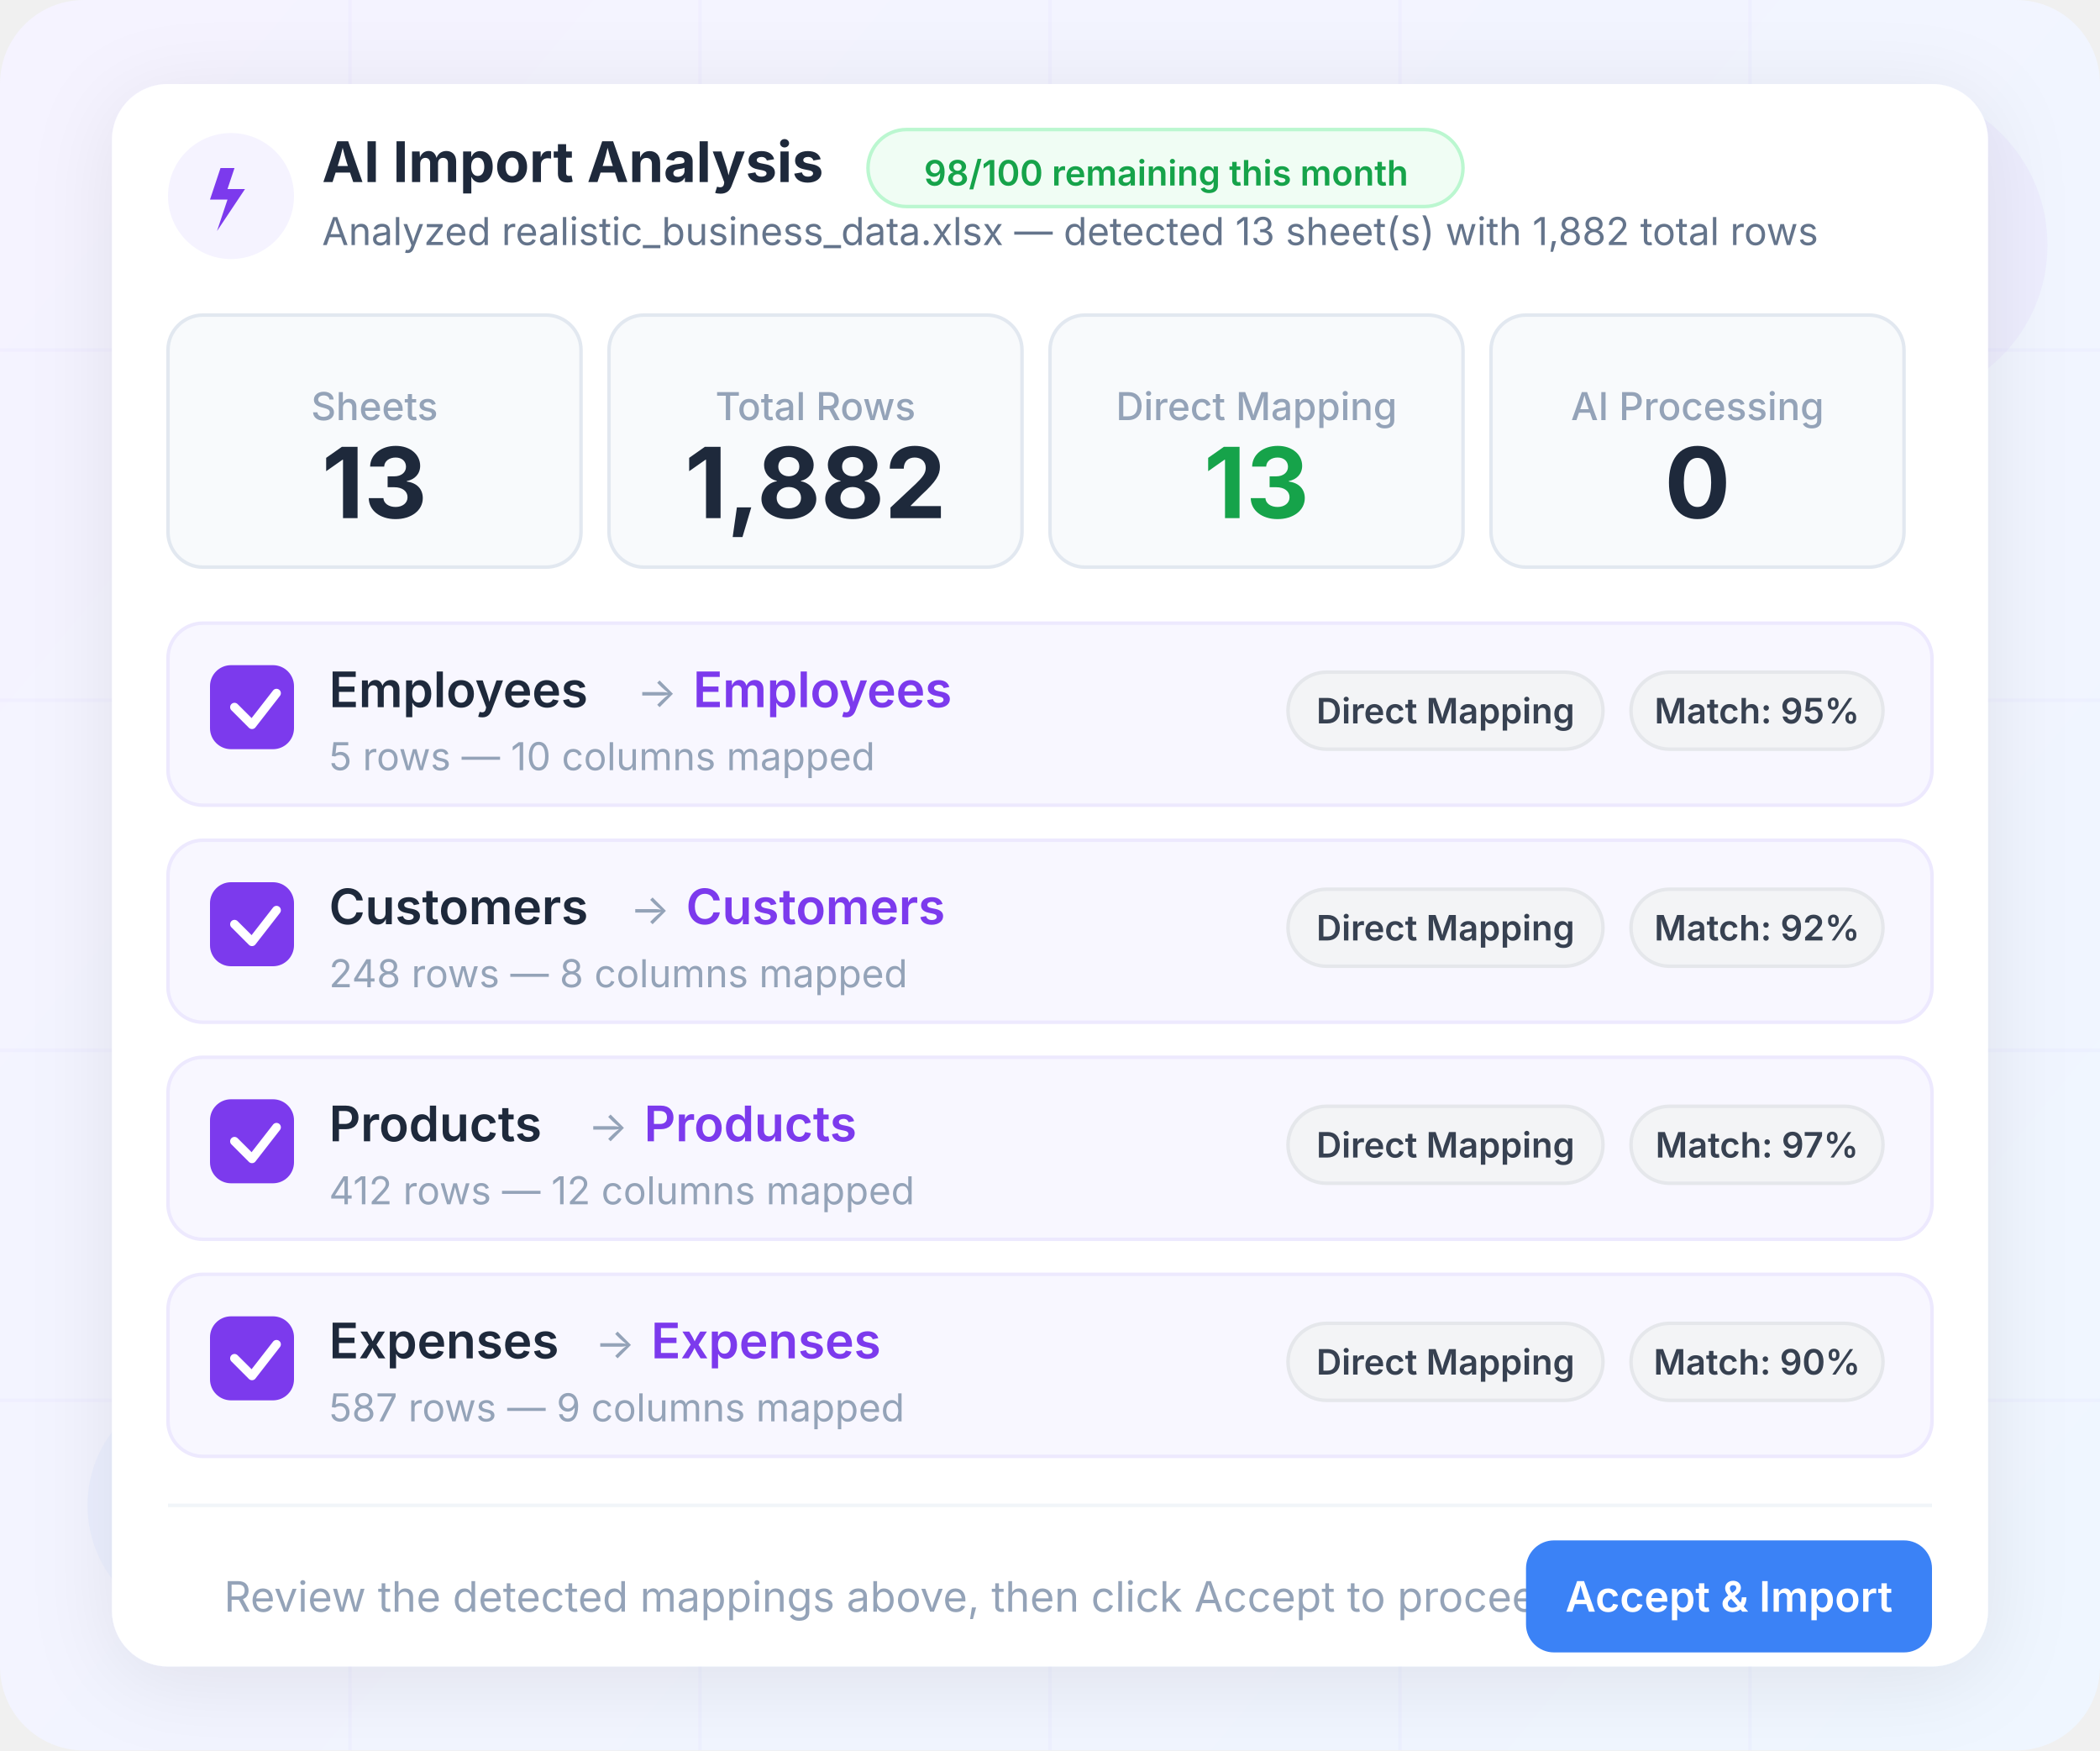
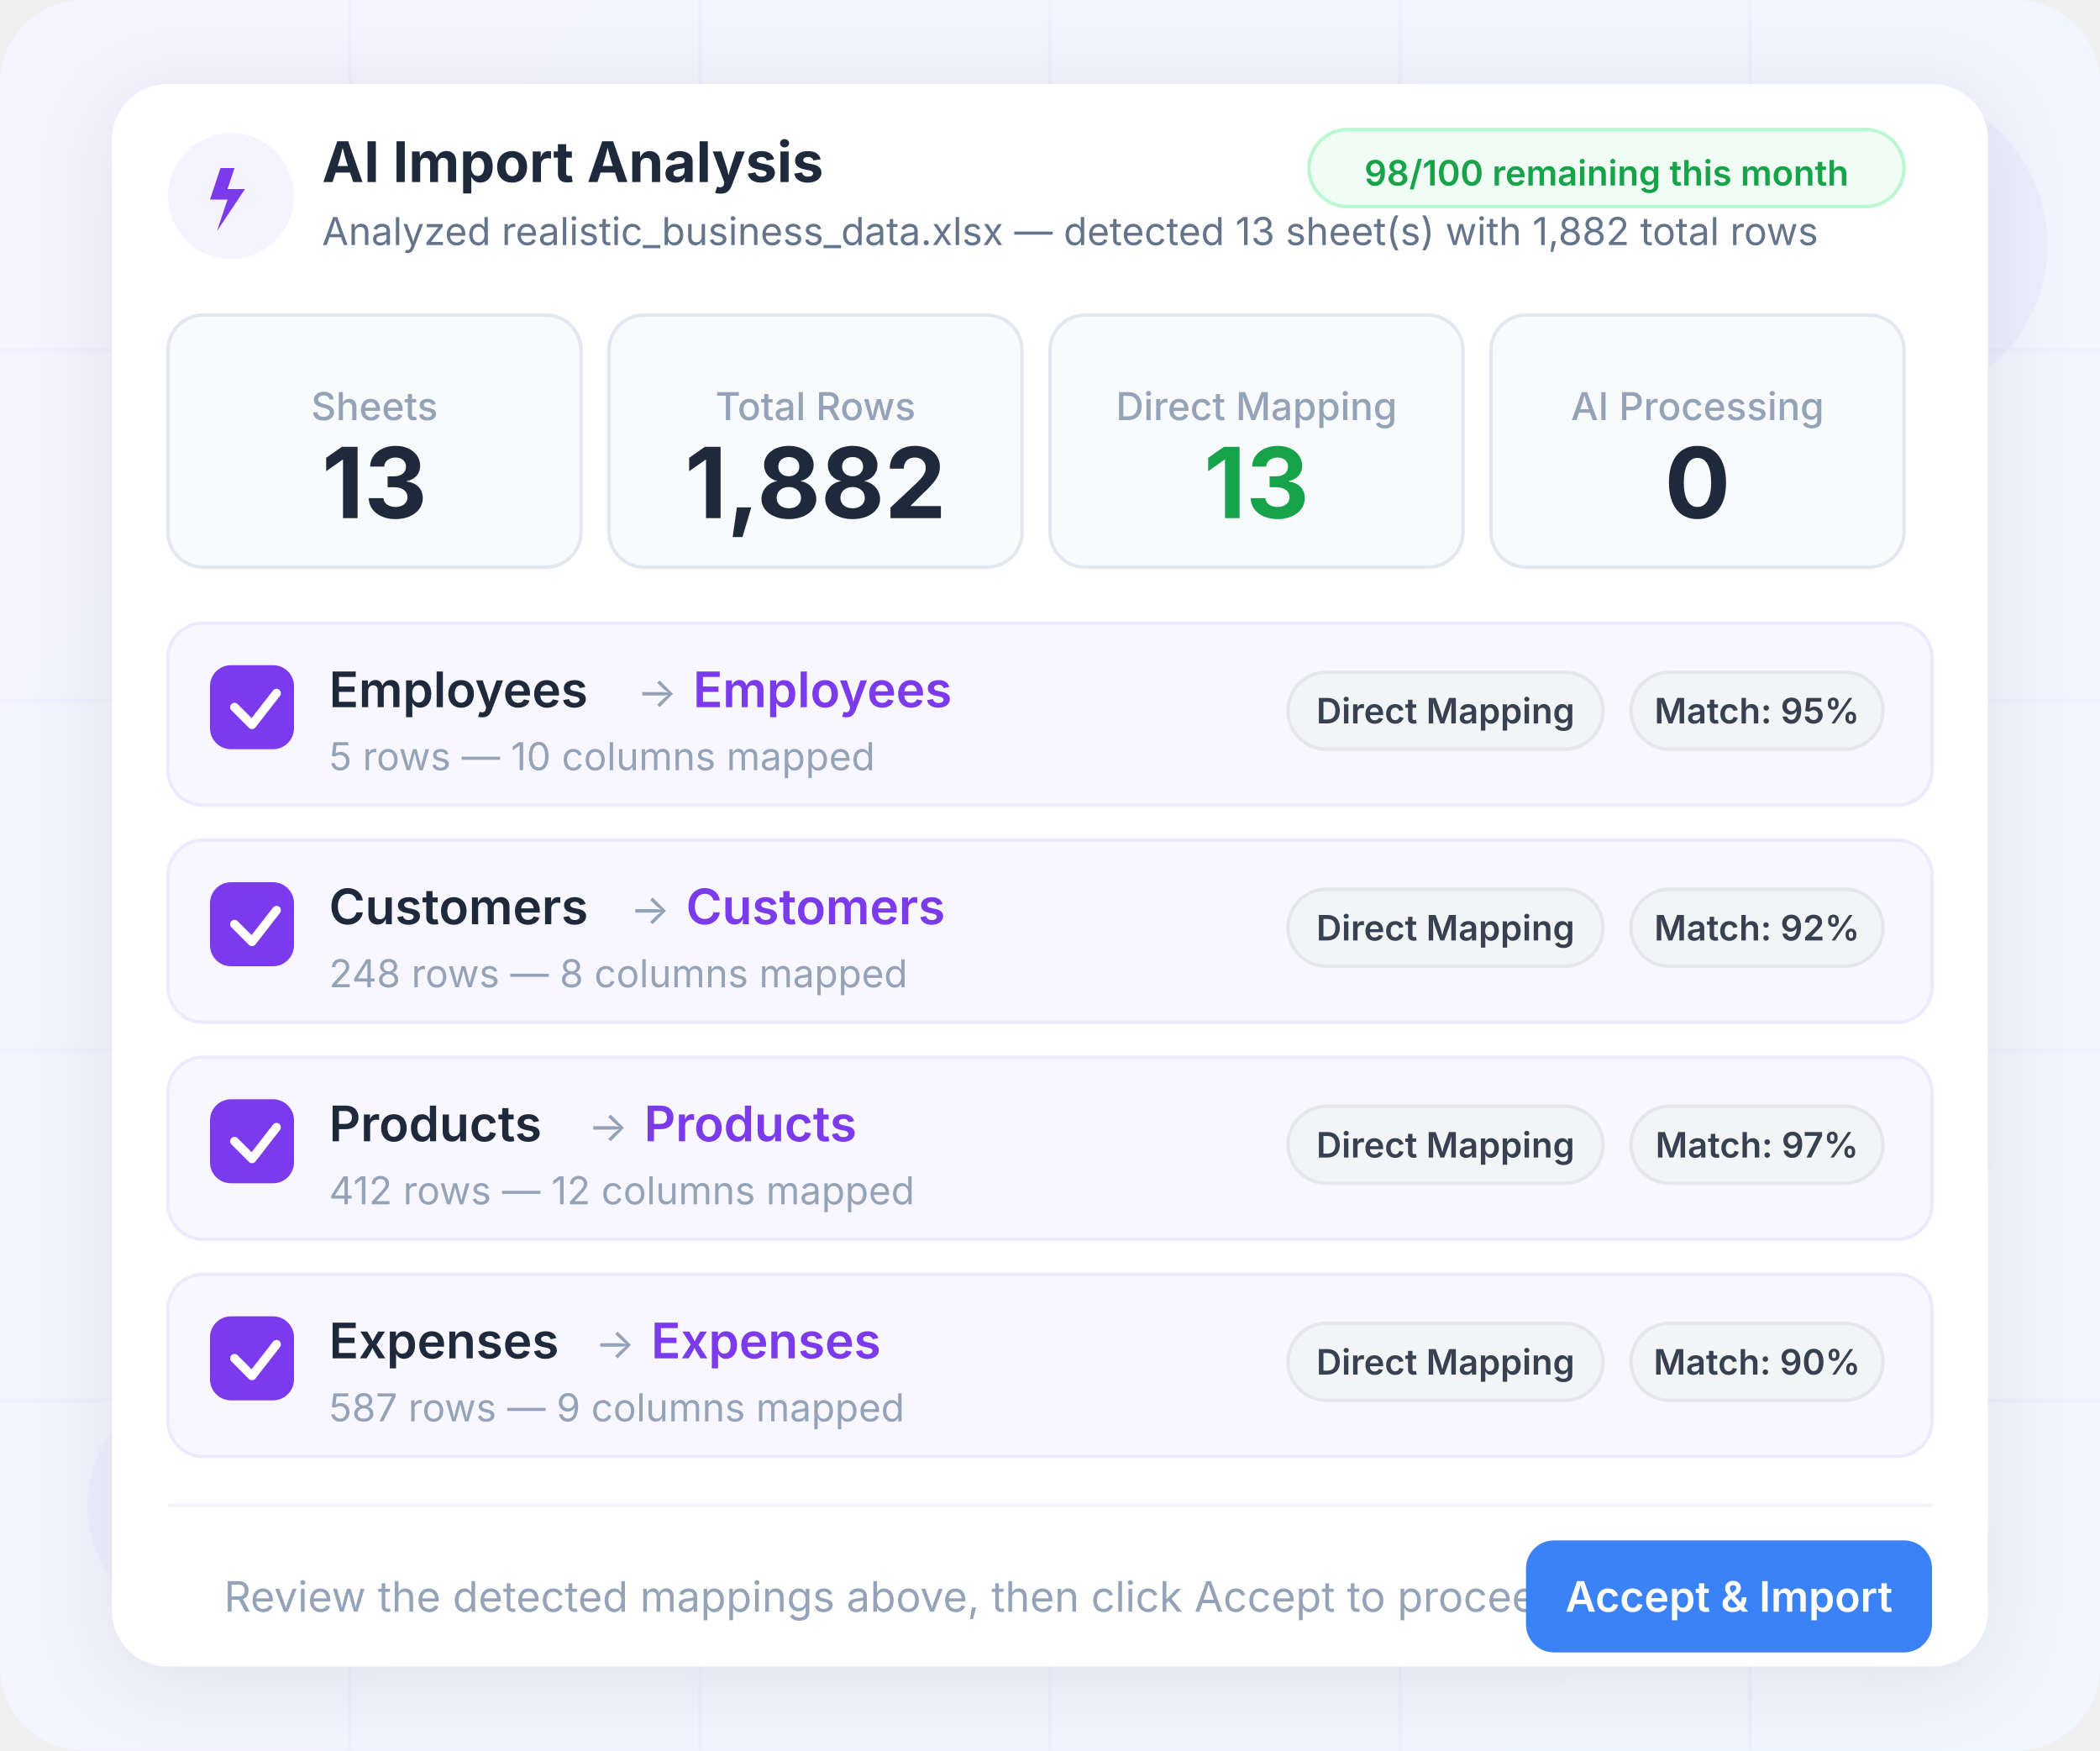
<svg xmlns="http://www.w3.org/2000/svg" viewBox="0 0 600 500" fill="none">
  <defs>
    <linearGradient id="bgGrad" x1="0" y1="0" x2="600" y2="500" gradientUnits="userSpaceOnUse">
      <stop offset="0%" stop-color="#f5f3ff" />
      <stop offset="100%" stop-color="#eff6ff" />
    </linearGradient>
    <filter id="cardShadow" x="-10%" y="-5%" width="120%" height="115%">
      <feDropShadow dx="0" dy="4" stdDeviation="12" flood-color="#000" flood-opacity="0.08" />
    </filter>
  </defs>
  <rect width="600" height="500" rx="24" fill="url(#bgGrad)" />
  <g opacity="0.03" stroke="#7c3aed" stroke-width="1">
    <line x1="0" y1="100" x2="600" y2="100" />
    <line x1="0" y1="200" x2="600" y2="200" />
    <line x1="0" y1="300" x2="600" y2="300" />
    <line x1="0" y1="400" x2="600" y2="400" />
    <line x1="100" y1="0" x2="100" y2="500" />
    <line x1="200" y1="0" x2="200" y2="500" />
    <line x1="300" y1="0" x2="300" y2="500" />
    <line x1="400" y1="0" x2="400" y2="500" />
    <line x1="500" y1="0" x2="500" y2="500" />
  </g>
  <circle cx="540" cy="70" r="45" fill="#7c3aed" opacity="0.04" />
  <circle cx="60" cy="430" r="35" fill="#3b82f6" opacity="0.04" />
  <g filter="url(#cardShadow)">
    <rect x="32" y="24" width="536" height="452" rx="16" fill="white" />
  </g>
  <g>
    <circle cx="66" cy="56" r="18" fill="#f5f3ff" />
    <path d="M63 48 L60 57 L65 57 L62 66 L70 54 L65 54 L67 48 Z" fill="#7c3aed" />
    <text x="92" y="52" font-family="system-ui, -apple-system, sans-serif" font-size="16" font-weight="700" fill="#1e293b">AI Import Analysis</text>
-     <rect x="248" y="37" width="170" height="22" rx="11" fill="#f0fdf4" stroke="#bbf7d0" stroke-width="1" />
-     <text x="264" y="53" font-family="system-ui, -apple-system, sans-serif" font-size="10" font-weight="600" fill="#16a34a">98/100 remaining this month</text>
+     <rect x="374" y="37" width="170" height="22" rx="11" fill="#f0fdf4" stroke="#bbf7d0" stroke-width="1" />
+     <text x="459" y="53" font-family="system-ui, -apple-system, sans-serif" font-size="10" font-weight="600" fill="#16a34a" text-anchor="middle">98/100 remaining this month</text>
    <text x="92" y="70" font-family="system-ui, -apple-system, sans-serif" font-size="11" fill="#64748b">Analyzed realistic_business_data.xlsx — detected 13 sheet(s) with 1,882 total rows</text>
  </g>
  <g>
    <rect x="48" y="90" width="118" height="72" rx="10" fill="#f8fafc" stroke="#e2e8f0" stroke-width="1" />
    <text x="107" y="120" font-family="system-ui, -apple-system, sans-serif" font-size="11" fill="#94a3b8" font-weight="500" text-anchor="middle">Sheets</text>
    <text x="107" y="148" font-family="system-ui, -apple-system, sans-serif" font-size="28" font-weight="700" fill="#1e293b" text-anchor="middle">13</text>
    <rect x="174" y="90" width="118" height="72" rx="10" fill="#f8fafc" stroke="#e2e8f0" stroke-width="1" />
    <text x="233" y="120" font-family="system-ui, -apple-system, sans-serif" font-size="11" fill="#94a3b8" font-weight="500" text-anchor="middle">Total Rows</text>
    <text x="233" y="148" font-family="system-ui, -apple-system, sans-serif" font-size="28" font-weight="700" fill="#1e293b" text-anchor="middle">1,882</text>
    <rect x="300" y="90" width="118" height="72" rx="10" fill="#f8fafc" stroke="#e2e8f0" stroke-width="1" />
    <text x="359" y="120" font-family="system-ui, -apple-system, sans-serif" font-size="11" fill="#94a3b8" font-weight="500" text-anchor="middle">Direct Mapping</text>
    <text x="359" y="148" font-family="system-ui, -apple-system, sans-serif" font-size="28" font-weight="700" fill="#16a34a" text-anchor="middle">13</text>
    <rect x="426" y="90" width="118" height="72" rx="10" fill="#f8fafc" stroke="#e2e8f0" stroke-width="1" />
    <text x="485" y="120" font-family="system-ui, -apple-system, sans-serif" font-size="11" fill="#94a3b8" font-weight="500" text-anchor="middle">AI Processing</text>
    <text x="485" y="148" font-family="system-ui, -apple-system, sans-serif" font-size="28" font-weight="700" fill="#1e293b" text-anchor="middle">0</text>
  </g>
  <rect x="48" y="178" width="504" height="52" rx="10" fill="#f8f7ff" stroke="#ede9fe" stroke-width="1" />
  <rect x="60" y="190" width="24" height="24" rx="6" fill="#7c3aed" />
  <polyline points="67,202 72,207 79,198" fill="none" stroke="white" stroke-width="2.5" stroke-linecap="round" stroke-linejoin="round" />
  <text x="94" y="202" font-family="system-ui, -apple-system, sans-serif" font-size="14" font-weight="600" fill="#1e293b">Employees</text>
  <text x="182" y="202" font-family="system-ui, -apple-system, sans-serif" font-size="12" fill="#94a3b8">→</text>
  <text x="198" y="202" font-family="system-ui, -apple-system, sans-serif" font-size="14" font-weight="600" fill="#7c3aed">Employees</text>
  <text x="94" y="220" font-family="system-ui, -apple-system, sans-serif" font-size="11" fill="#94a3b8">5 rows — 10 columns mapped</text>
  <rect x="368" y="192" width="90" height="22" rx="11" fill="#f3f4f6" stroke="#e5e7eb" stroke-width="1" />
  <text x="413" y="203" font-family="system-ui, -apple-system, sans-serif" font-size="10" font-weight="600" fill="#374151" text-anchor="middle" dominant-baseline="central">Direct Mapping</text>
  <rect x="466" y="192" width="72" height="22" rx="11" fill="#f3f4f6" stroke="#e5e7eb" stroke-width="1" />
  <text x="502" y="203" font-family="system-ui, -apple-system, sans-serif" font-size="10" font-weight="600" fill="#374151" text-anchor="middle" dominant-baseline="central">Match: 95%</text>
  <rect x="48" y="240" width="504" height="52" rx="10" fill="#f8f7ff" stroke="#ede9fe" stroke-width="1" />
  <rect x="60" y="252" width="24" height="24" rx="6" fill="#7c3aed" />
  <polyline points="67,264 72,269 79,260" fill="none" stroke="white" stroke-width="2.5" stroke-linecap="round" stroke-linejoin="round" />
  <text x="94" y="264" font-family="system-ui, -apple-system, sans-serif" font-size="14" font-weight="600" fill="#1e293b">Customers</text>
  <text x="180" y="264" font-family="system-ui, -apple-system, sans-serif" font-size="12" fill="#94a3b8">→</text>
  <text x="196" y="264" font-family="system-ui, -apple-system, sans-serif" font-size="14" font-weight="600" fill="#7c3aed">Customers</text>
  <text x="94" y="282" font-family="system-ui, -apple-system, sans-serif" font-size="11" fill="#94a3b8">248 rows — 8 columns mapped</text>
  <rect x="368" y="254" width="90" height="22" rx="11" fill="#f3f4f6" stroke="#e5e7eb" stroke-width="1" />
  <text x="413" y="265" font-family="system-ui, -apple-system, sans-serif" font-size="10" font-weight="600" fill="#374151" text-anchor="middle" dominant-baseline="central">Direct Mapping</text>
  <rect x="466" y="254" width="72" height="22" rx="11" fill="#f3f4f6" stroke="#e5e7eb" stroke-width="1" />
  <text x="502" y="265" font-family="system-ui, -apple-system, sans-serif" font-size="10" font-weight="600" fill="#374151" text-anchor="middle" dominant-baseline="central">Match: 92%</text>
  <rect x="48" y="302" width="504" height="52" rx="10" fill="#f8f7ff" stroke="#ede9fe" stroke-width="1" />
  <rect x="60" y="314" width="24" height="24" rx="6" fill="#7c3aed" />
  <polyline points="67,326 72,331 79,322" fill="none" stroke="white" stroke-width="2.5" stroke-linecap="round" stroke-linejoin="round" />
  <text x="94" y="326" font-family="system-ui, -apple-system, sans-serif" font-size="14" font-weight="600" fill="#1e293b">Products</text>
  <text x="168" y="326" font-family="system-ui, -apple-system, sans-serif" font-size="12" fill="#94a3b8">→</text>
  <text x="184" y="326" font-family="system-ui, -apple-system, sans-serif" font-size="14" font-weight="600" fill="#7c3aed">Products</text>
  <text x="94" y="344" font-family="system-ui, -apple-system, sans-serif" font-size="11" fill="#94a3b8">412 rows — 12 columns mapped</text>
  <rect x="368" y="316" width="90" height="22" rx="11" fill="#f3f4f6" stroke="#e5e7eb" stroke-width="1" />
  <text x="413" y="327" font-family="system-ui, -apple-system, sans-serif" font-size="10" font-weight="600" fill="#374151" text-anchor="middle" dominant-baseline="central">Direct Mapping</text>
  <rect x="466" y="316" width="72" height="22" rx="11" fill="#f3f4f6" stroke="#e5e7eb" stroke-width="1" />
  <text x="502" y="327" font-family="system-ui, -apple-system, sans-serif" font-size="10" font-weight="600" fill="#374151" text-anchor="middle" dominant-baseline="central">Match: 97%</text>
  <rect x="48" y="364" width="504" height="52" rx="10" fill="#f8f7ff" stroke="#ede9fe" stroke-width="1" />
  <rect x="60" y="376" width="24" height="24" rx="6" fill="#7c3aed" />
  <polyline points="67,388 72,393 79,384" fill="none" stroke="white" stroke-width="2.5" stroke-linecap="round" stroke-linejoin="round" />
  <text x="94" y="388" font-family="system-ui, -apple-system, sans-serif" font-size="14" font-weight="600" fill="#1e293b">Expenses</text>
  <text x="170" y="388" font-family="system-ui, -apple-system, sans-serif" font-size="12" fill="#94a3b8">→</text>
  <text x="186" y="388" font-family="system-ui, -apple-system, sans-serif" font-size="14" font-weight="600" fill="#7c3aed">Expenses</text>
  <text x="94" y="406" font-family="system-ui, -apple-system, sans-serif" font-size="11" fill="#94a3b8">587 rows — 9 columns mapped</text>
  <rect x="368" y="378" width="90" height="22" rx="11" fill="#f3f4f6" stroke="#e5e7eb" stroke-width="1" />
  <text x="413" y="389" font-family="system-ui, -apple-system, sans-serif" font-size="10" font-weight="600" fill="#374151" text-anchor="middle" dominant-baseline="central">Direct Mapping</text>
  <rect x="466" y="378" width="72" height="22" rx="11" fill="#f3f4f6" stroke="#e5e7eb" stroke-width="1" />
  <text x="502" y="389" font-family="system-ui, -apple-system, sans-serif" font-size="10" font-weight="600" fill="#374151" text-anchor="middle" dominant-baseline="central">Match: 90%</text>
  <line x1="48" y1="430" x2="552" y2="430" stroke="#f1f5f9" stroke-width="1" />
  <text x="64" y="456" font-family="system-ui, -apple-system, sans-serif" font-size="12" fill="#94a3b8" dominant-baseline="central">Review the detected mappings above, then click Accept to proceed.</text>
  <rect x="436" y="440" width="116" height="32" rx="8" fill="#3b82f6" />
  <text x="494" y="456" font-family="system-ui, -apple-system, sans-serif" font-size="12" font-weight="600" fill="white" text-anchor="middle" dominant-baseline="central">Accept &amp; Import</text>
</svg>
